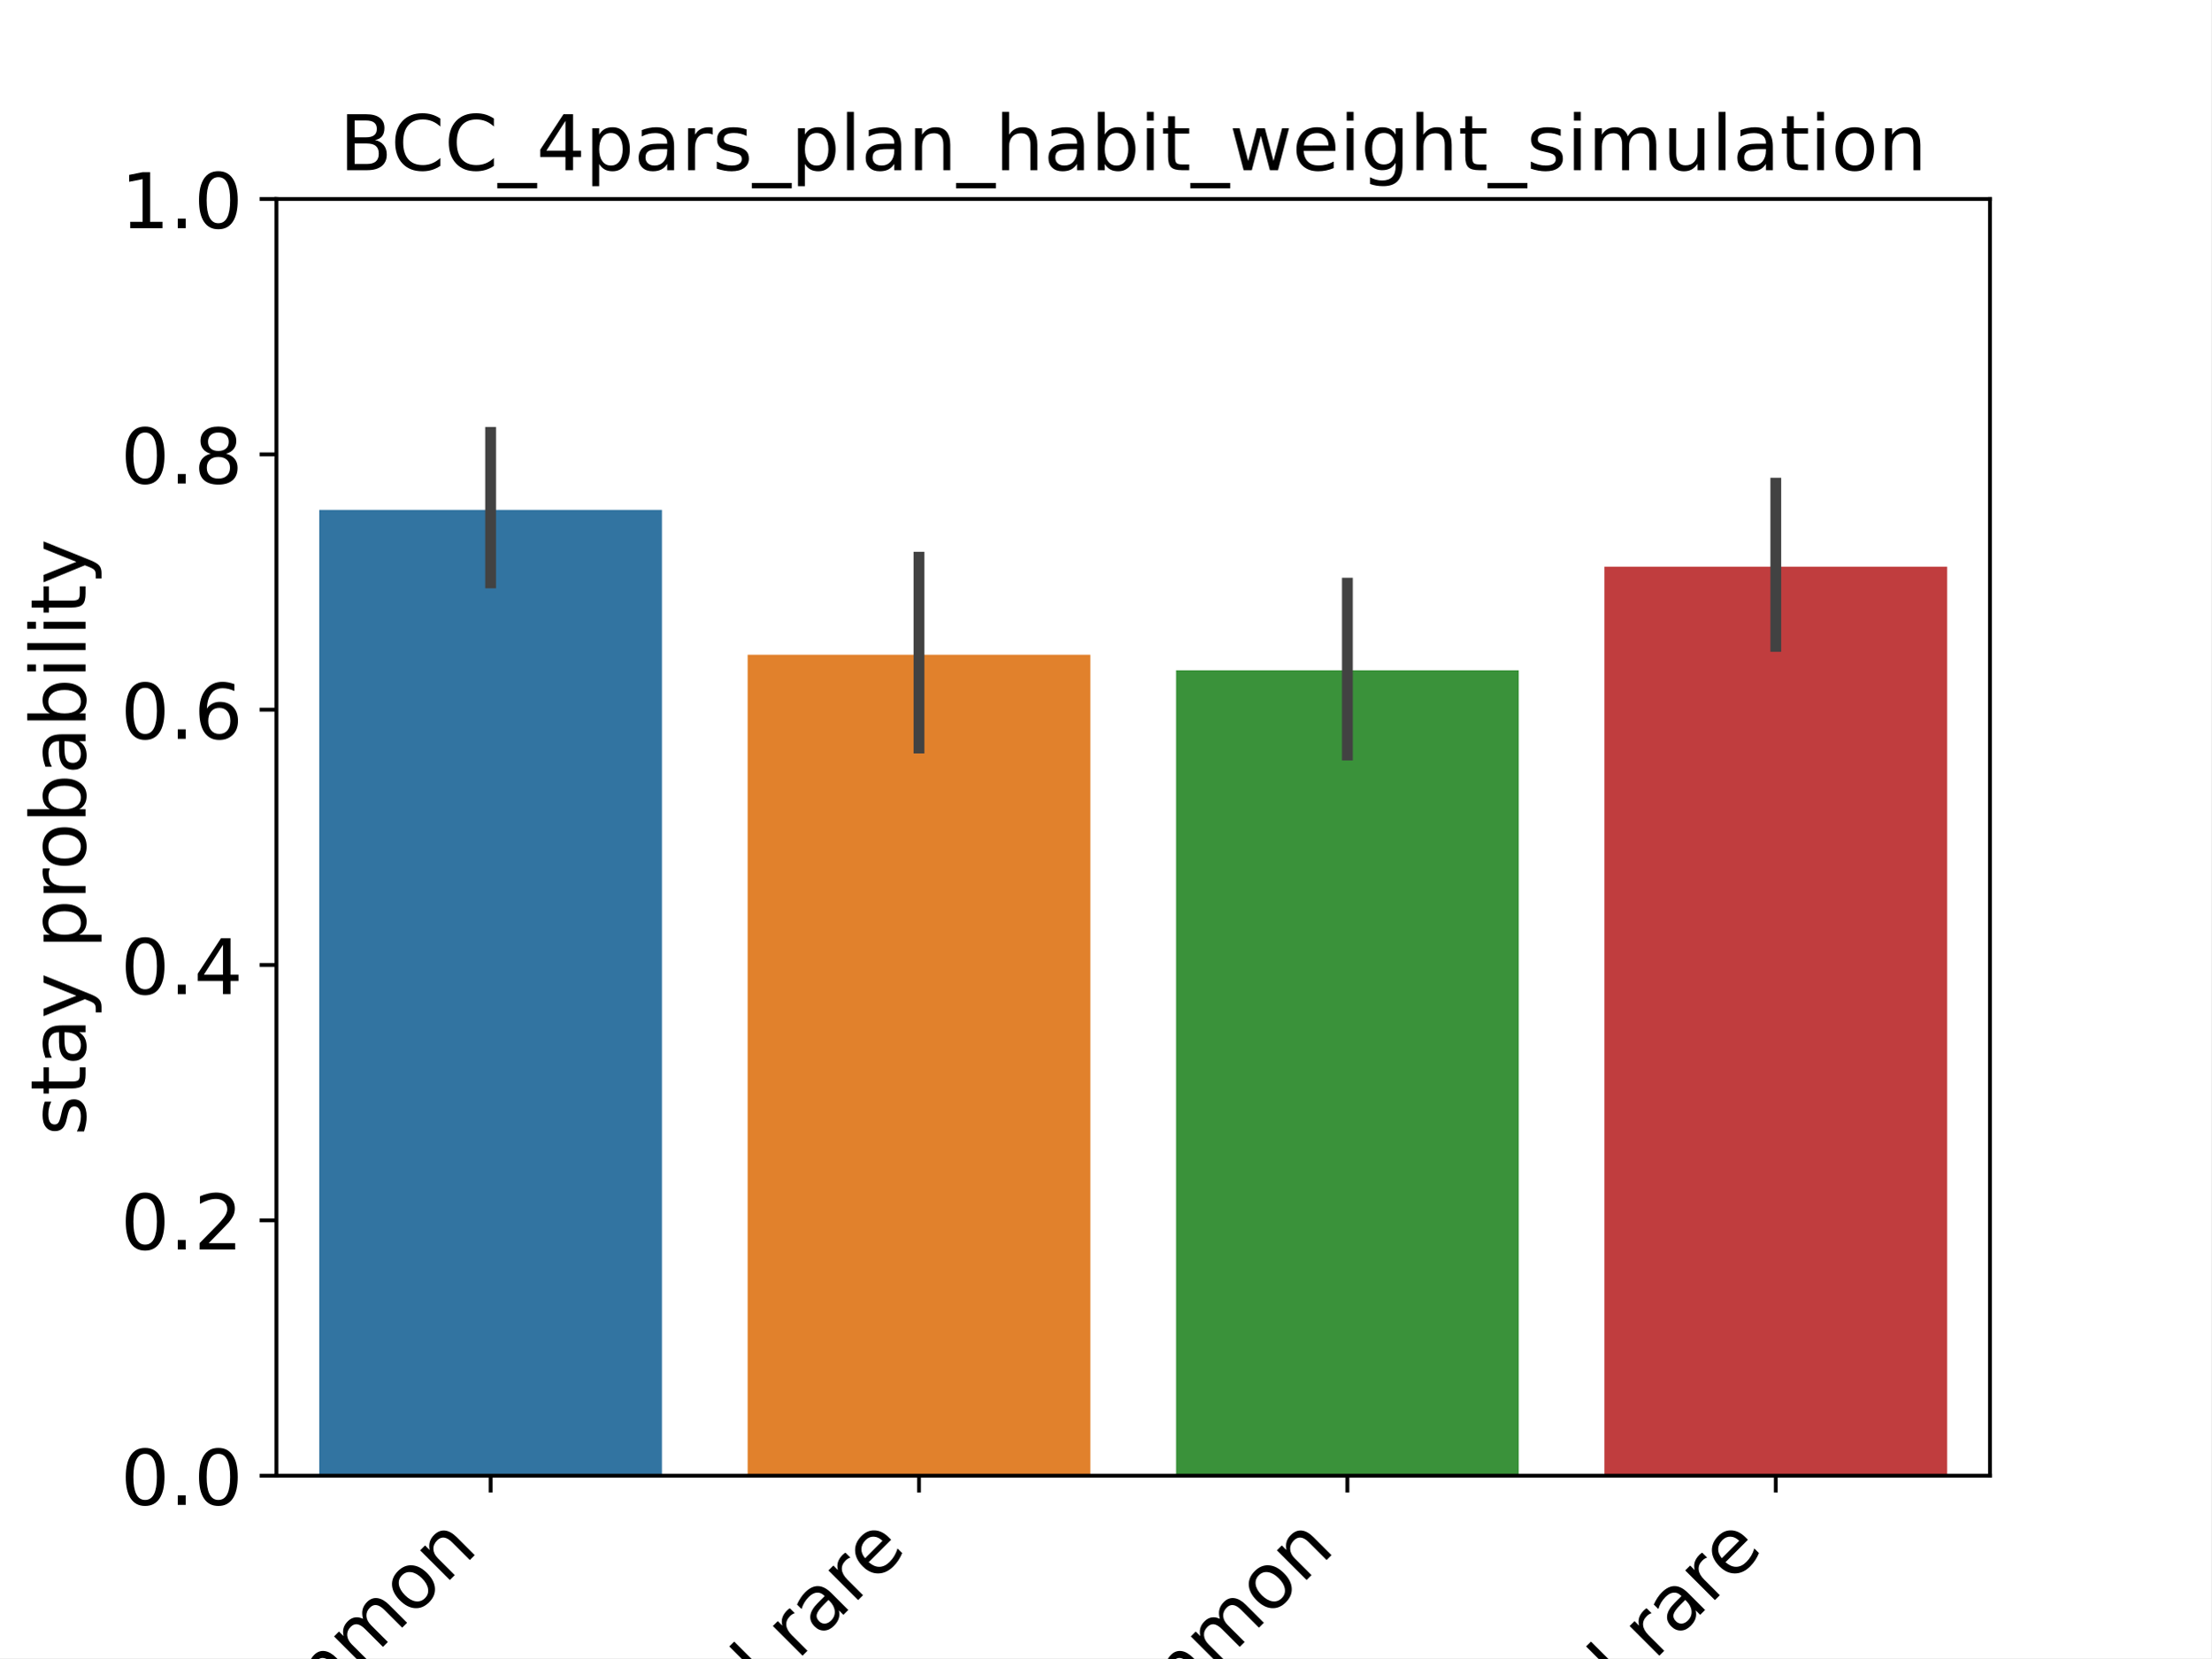
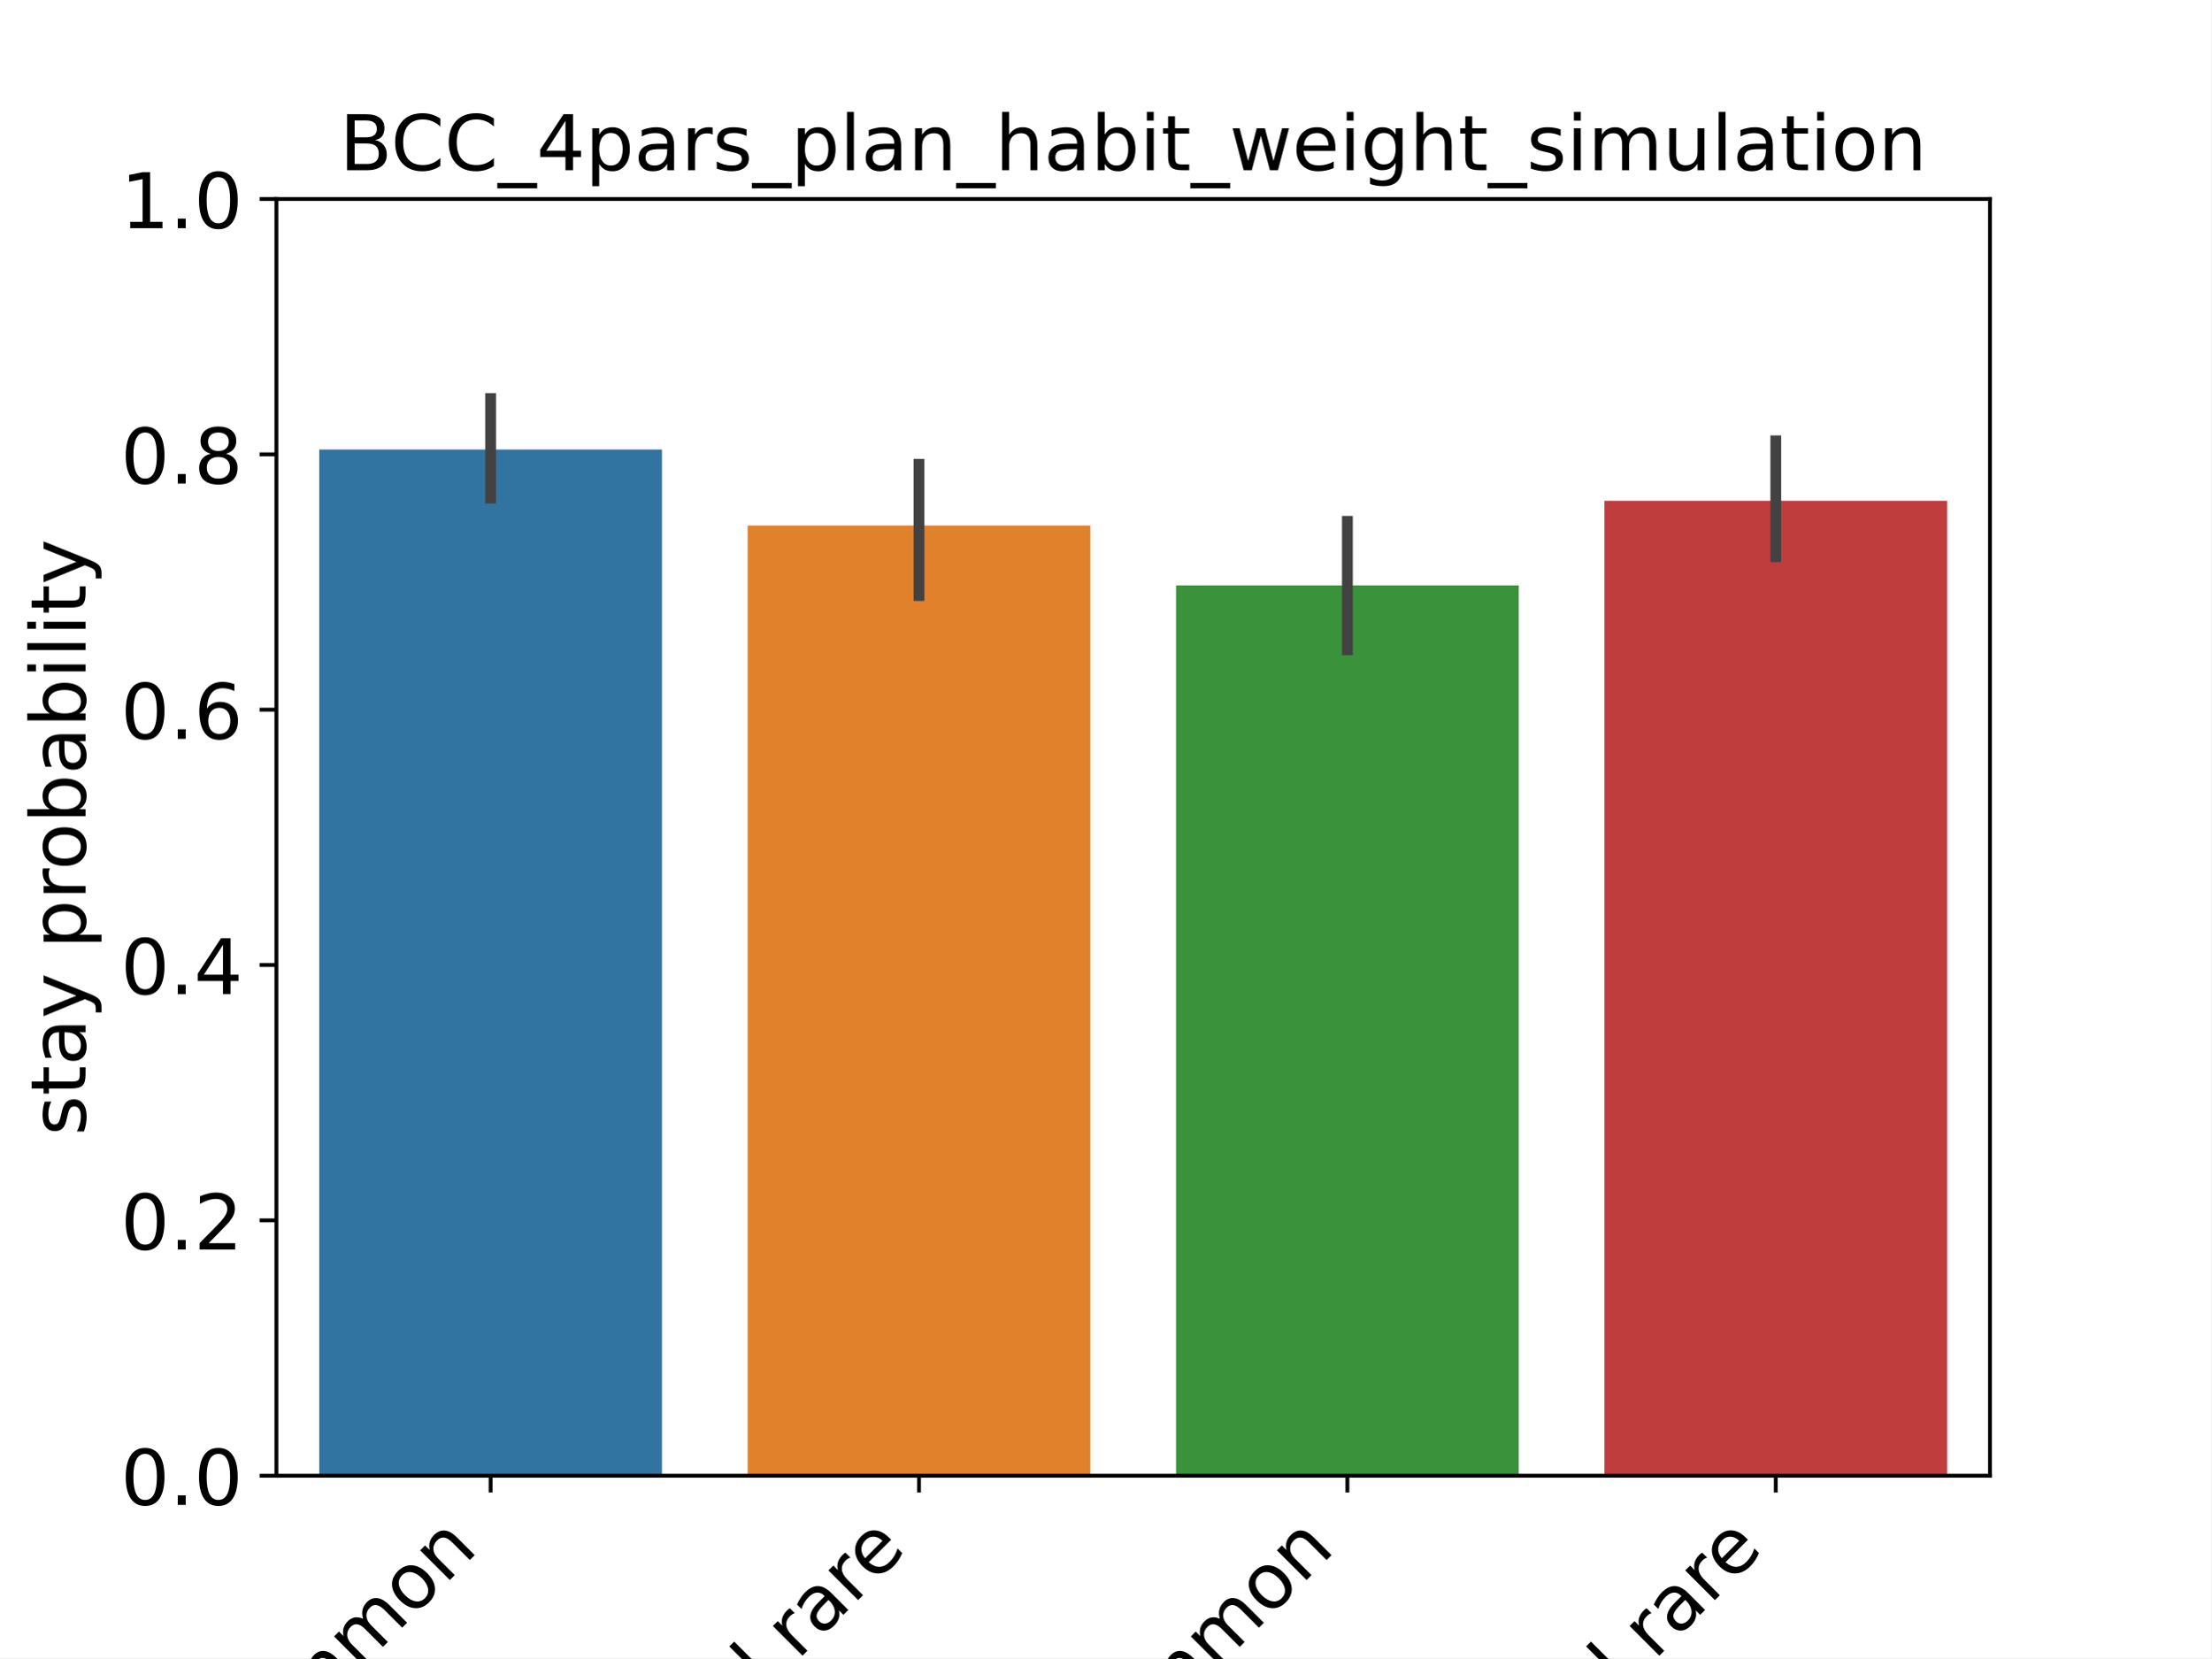
<svg xmlns="http://www.w3.org/2000/svg" xmlns:xlink="http://www.w3.org/1999/xlink" width="460.8pt" height="345.6pt" viewBox="0 0 460.8 345.6" version="1.1">
  <defs>
    <style type="text/css">*{stroke-linejoin: round; stroke-linecap: butt}</style>
  </defs>
  <g id="figure_1">
    <g id="patch_1">
      <path d="M 0 345.6  L 460.8 345.6  L 460.8 0  L 0 0  z " style="fill: #ffffff" />
    </g>
    <g id="axes_1">
      <g id="patch_2">
        <path d="M 57.6 307.584  L 414.72 307.584  L 414.72 41.472  L 57.6 41.472  z " style="fill: #ffffff" />
      </g>
      <g id="patch_3">
-         <path d="M 66.528 307.584  L 137.952 307.584  L 137.952 106.275  L 66.528 106.275  z " clip-path="url(#pe546b40170)" style="fill: #3274a1" />
+         <path d="M 66.528 307.584  L 137.952 307.584  L 137.952 93.692  L 66.528 93.692  z " clip-path="url(#p936b878bb0)" style="fill: #3274a1" />
      </g>
      <g id="patch_4">
-         <path d="M 155.808 307.584  L 227.232 307.584  L 227.232 136.468  L 155.808 136.468  z " clip-path="url(#pe546b40170)" style="fill: #e1812c" />
+         <path d="M 155.808 307.584  L 227.232 307.584  L 227.232 109.532  L 155.808 109.532  z " clip-path="url(#p936b878bb0)" style="fill: #e1812c" />
      </g>
      <g id="patch_5">
-         <path d="M 245.088 307.584  L 316.512 307.584  L 316.512 139.711  L 245.088 139.711  z " clip-path="url(#pe546b40170)" style="fill: #3a923a" />
+         <path d="M 245.088 307.584  L 316.512 307.584  L 316.512 122.02  L 245.088 122.02  z " clip-path="url(#p936b878bb0)" style="fill: #3a923a" />
      </g>
      <g id="patch_6">
-         <path d="M 334.368 307.584  L 405.792 307.584  L 405.792 118.116  L 334.368 118.116  z " clip-path="url(#pe546b40170)" style="fill: #c03d3e" />
+         <path d="M 334.368 307.584  L 405.792 307.584  L 405.792 104.379  L 334.368 104.379  z " clip-path="url(#p936b878bb0)" style="fill: #c03d3e" />
      </g>
      <g id="matplotlib.axis_1">
        <g id="xtick_1">
          <g id="line2d_1">
            <defs>
-               <path id="m77520f60b8" d="M 0 0  L 0 3.5  " style="stroke: #000000; stroke-width: 0.8" />
+               <path id="m1d4674499c" d="M 0 0  L 0 3.5  " style="stroke: #000000; stroke-width: 0.8" />
            </defs>
            <g>
-               <use xlink:href="#m77520f60b8" x="102.24" y="307.584" style="stroke: #000000; stroke-width: 0.8" />
+               <use xlink:href="#m1d4674499c" x="102.24" y="307.584" style="stroke: #000000; stroke-width: 0.8" />
            </g>
          </g>
          <g id="text_1">
            <g transform="translate(-6.307962 429.3757) rotate(-45) scale(0.16 -0.16)">
              <defs>
                <path id="DejaVuSans-72" d="M 2631 2963  Q 2534 3019 2420 3045  Q 2306 3072 2169 3072  Q 1681 3072 1420 2755  Q 1159 2438 1159 1844  L 1159 0  L 581 0  L 581 3500  L 1159 3500  L 1159 2956  Q 1341 3275 1631 3429  Q 1922 3584 2338 3584  Q 2397 3584 2469 3576  Q 2541 3569 2628 3553  L 2631 2963  z " transform="scale(0.015625)" />
                <path id="DejaVuSans-65" d="M 3597 1894  L 3597 1613  L 953 1613  Q 991 1019 1311 708  Q 1631 397 2203 397  Q 2534 397 2845 478  Q 3156 559 3463 722  L 3463 178  Q 3153 47 2828 -22  Q 2503 -91 2169 -91  Q 1331 -91 842 396  Q 353 884 353 1716  Q 353 2575 817 3079  Q 1281 3584 2069 3584  Q 2775 3584 3186 3129  Q 3597 2675 3597 1894  z M 3022 2063  Q 3016 2534 2758 2815  Q 2500 3097 2075 3097  Q 1594 3097 1305 2825  Q 1016 2553 972 2059  L 3022 2063  z " transform="scale(0.015625)" />
                <path id="DejaVuSans-77" d="M 269 3500  L 844 3500  L 1563 769  L 2278 3500  L 2956 3500  L 3675 769  L 4391 3500  L 4966 3500  L 4050 0  L 3372 0  L 2619 2869  L 1863 0  L 1184 0  L 269 3500  z " transform="scale(0.015625)" />
                <path id="DejaVuSans-61" d="M 2194 1759  Q 1497 1759 1228 1600  Q 959 1441 959 1056  Q 959 750 1161 570  Q 1363 391 1709 391  Q 2188 391 2477 730  Q 2766 1069 2766 1631  L 2766 1759  L 2194 1759  z M 3341 1997  L 3341 0  L 2766 0  L 2766 531  Q 2569 213 2275 61  Q 1981 -91 1556 -91  Q 1019 -91 701 211  Q 384 513 384 1019  Q 384 1609 779 1909  Q 1175 2209 1959 2209  L 2766 2209  L 2766 2266  Q 2766 2663 2505 2880  Q 2244 3097 1772 3097  Q 1472 3097 1187 3025  Q 903 2953 641 2809  L 641 3341  Q 956 3463 1253 3523  Q 1550 3584 1831 3584  Q 2591 3584 2966 3190  Q 3341 2797 3341 1997  z " transform="scale(0.015625)" />
                <path id="DejaVuSans-64" d="M 2906 2969  L 2906 4863  L 3481 4863  L 3481 0  L 2906 0  L 2906 525  Q 2725 213 2448 61  Q 2172 -91 1784 -91  Q 1150 -91 751 415  Q 353 922 353 1747  Q 353 2572 751 3078  Q 1150 3584 1784 3584  Q 2172 3584 2448 3432  Q 2725 3281 2906 2969  z M 947 1747  Q 947 1113 1208 752  Q 1469 391 1925 391  Q 2381 391 2643 752  Q 2906 1113 2906 1747  Q 2906 2381 2643 2742  Q 2381 3103 1925 3103  Q 1469 3103 1208 2742  Q 947 2381 947 1747  z " transform="scale(0.015625)" />
                <path id="DejaVuSans-20" transform="scale(0.015625)" />
                <path id="DejaVuSans-63" d="M 3122 3366  L 3122 2828  Q 2878 2963 2633 3030  Q 2388 3097 2138 3097  Q 1578 3097 1268 2742  Q 959 2388 959 1747  Q 959 1106 1268 751  Q 1578 397 2138 397  Q 2388 397 2633 464  Q 2878 531 3122 666  L 3122 134  Q 2881 22 2623 -34  Q 2366 -91 2075 -91  Q 1284 -91 818 406  Q 353 903 353 1747  Q 353 2603 823 3093  Q 1294 3584 2113 3584  Q 2378 3584 2631 3529  Q 2884 3475 3122 3366  z " transform="scale(0.015625)" />
                <path id="DejaVuSans-6f" d="M 1959 3097  Q 1497 3097 1228 2736  Q 959 2375 959 1747  Q 959 1119 1226 758  Q 1494 397 1959 397  Q 2419 397 2687 759  Q 2956 1122 2956 1747  Q 2956 2369 2687 2733  Q 2419 3097 1959 3097  z M 1959 3584  Q 2709 3584 3137 3096  Q 3566 2609 3566 1747  Q 3566 888 3137 398  Q 2709 -91 1959 -91  Q 1206 -91 779 398  Q 353 888 353 1747  Q 353 2609 779 3096  Q 1206 3584 1959 3584  z " transform="scale(0.015625)" />
                <path id="DejaVuSans-6d" d="M 3328 2828  Q 3544 3216 3844 3400  Q 4144 3584 4550 3584  Q 5097 3584 5394 3201  Q 5691 2819 5691 2113  L 5691 0  L 5113 0  L 5113 2094  Q 5113 2597 4934 2840  Q 4756 3084 4391 3084  Q 3944 3084 3684 2787  Q 3425 2491 3425 1978  L 3425 0  L 2847 0  L 2847 2094  Q 2847 2600 2669 2842  Q 2491 3084 2119 3084  Q 1678 3084 1418 2786  Q 1159 2488 1159 1978  L 1159 0  L 581 0  L 581 3500  L 1159 3500  L 1159 2956  Q 1356 3278 1631 3431  Q 1906 3584 2284 3584  Q 2666 3584 2933 3390  Q 3200 3197 3328 2828  z " transform="scale(0.015625)" />
                <path id="DejaVuSans-6e" d="M 3513 2113  L 3513 0  L 2938 0  L 2938 2094  Q 2938 2591 2744 2837  Q 2550 3084 2163 3084  Q 1697 3084 1428 2787  Q 1159 2491 1159 1978  L 1159 0  L 581 0  L 581 3500  L 1159 3500  L 1159 2956  Q 1366 3272 1645 3428  Q 1925 3584 2291 3584  Q 2894 3584 3203 3211  Q 3513 2838 3513 2113  z " transform="scale(0.015625)" />
              </defs>
              <use xlink:href="#DejaVuSans-72" />
              <use xlink:href="#DejaVuSans-65" transform="translate(38.86328 0)" />
              <use xlink:href="#DejaVuSans-77" transform="translate(100.3867 0)" />
              <use xlink:href="#DejaVuSans-61" transform="translate(182.1738 0)" />
              <use xlink:href="#DejaVuSans-72" transform="translate(243.4531 0)" />
              <use xlink:href="#DejaVuSans-64" transform="translate(282.8164 0)" />
              <use xlink:href="#DejaVuSans-65" transform="translate(346.293 0)" />
              <use xlink:href="#DejaVuSans-64" transform="translate(407.8164 0)" />
              <use xlink:href="#DejaVuSans-20" transform="translate(471.293 0)" />
              <use xlink:href="#DejaVuSans-63" transform="translate(503.0801 0)" />
              <use xlink:href="#DejaVuSans-6f" transform="translate(558.0605 0)" />
              <use xlink:href="#DejaVuSans-6d" transform="translate(619.2422 0)" />
              <use xlink:href="#DejaVuSans-6d" transform="translate(716.6543 0)" />
              <use xlink:href="#DejaVuSans-6f" transform="translate(814.0664 0)" />
              <use xlink:href="#DejaVuSans-6e" transform="translate(875.248 0)" />
            </g>
          </g>
        </g>
        <g id="xtick_2">
          <g id="line2d_2">
            <g>
-               <use xlink:href="#m77520f60b8" x="191.52" y="307.584" style="stroke: #000000; stroke-width: 0.8" />
+               <use xlink:href="#m1d4674499c" x="191.52" y="307.584" style="stroke: #000000; stroke-width: 0.8" />
            </g>
          </g>
          <g id="text_2">
            <g transform="translate(109.3065 403.0413) rotate(-45) scale(0.16 -0.16)">
              <use xlink:href="#DejaVuSans-72" />
              <use xlink:href="#DejaVuSans-65" transform="translate(38.86328 0)" />
              <use xlink:href="#DejaVuSans-77" transform="translate(100.3867 0)" />
              <use xlink:href="#DejaVuSans-61" transform="translate(182.1738 0)" />
              <use xlink:href="#DejaVuSans-72" transform="translate(243.4531 0)" />
              <use xlink:href="#DejaVuSans-64" transform="translate(282.8164 0)" />
              <use xlink:href="#DejaVuSans-65" transform="translate(346.293 0)" />
              <use xlink:href="#DejaVuSans-64" transform="translate(407.8164 0)" />
              <use xlink:href="#DejaVuSans-20" transform="translate(471.293 0)" />
              <use xlink:href="#DejaVuSans-72" transform="translate(503.0801 0)" />
              <use xlink:href="#DejaVuSans-61" transform="translate(544.1934 0)" />
              <use xlink:href="#DejaVuSans-72" transform="translate(605.4727 0)" />
              <use xlink:href="#DejaVuSans-65" transform="translate(644.3359 0)" />
            </g>
          </g>
        </g>
        <g id="xtick_3">
          <g id="line2d_3">
            <g>
-               <use xlink:href="#m77520f60b8" x="280.8" y="307.584" style="stroke: #000000; stroke-width: 0.8" />
+               <use xlink:href="#m1d4674499c" x="280.8" y="307.584" style="stroke: #000000; stroke-width: 0.8" />
            </g>
          </g>
          <g id="text_3">
            <g transform="translate(157.9119 443.7158) rotate(-45) scale(0.16 -0.16)">
              <defs>
                <path id="DejaVuSans-75" d="M 544 1381  L 544 3500  L 1119 3500  L 1119 1403  Q 1119 906 1312 657  Q 1506 409 1894 409  Q 2359 409 2629 706  Q 2900 1003 2900 1516  L 2900 3500  L 3475 3500  L 3475 0  L 2900 0  L 2900 538  Q 2691 219 2414 64  Q 2138 -91 1772 -91  Q 1169 -91 856 284  Q 544 659 544 1381  z M 1991 3584  L 1991 3584  z " transform="scale(0.015625)" />
              </defs>
              <use xlink:href="#DejaVuSans-75" />
              <use xlink:href="#DejaVuSans-6e" transform="translate(63.37891 0)" />
              <use xlink:href="#DejaVuSans-72" transform="translate(126.7578 0)" />
              <use xlink:href="#DejaVuSans-65" transform="translate(165.6211 0)" />
              <use xlink:href="#DejaVuSans-77" transform="translate(227.1445 0)" />
              <use xlink:href="#DejaVuSans-61" transform="translate(308.9316 0)" />
              <use xlink:href="#DejaVuSans-72" transform="translate(370.2109 0)" />
              <use xlink:href="#DejaVuSans-64" transform="translate(409.5742 0)" />
              <use xlink:href="#DejaVuSans-65" transform="translate(473.0508 0)" />
              <use xlink:href="#DejaVuSans-64" transform="translate(534.5742 0)" />
              <use xlink:href="#DejaVuSans-20" transform="translate(598.0508 0)" />
              <use xlink:href="#DejaVuSans-63" transform="translate(629.8379 0)" />
              <use xlink:href="#DejaVuSans-6f" transform="translate(684.8184 0)" />
              <use xlink:href="#DejaVuSans-6d" transform="translate(746 0)" />
              <use xlink:href="#DejaVuSans-6d" transform="translate(843.4121 0)" />
              <use xlink:href="#DejaVuSans-6f" transform="translate(940.8242 0)" />
              <use xlink:href="#DejaVuSans-6e" transform="translate(1002.006 0)" />
            </g>
          </g>
        </g>
        <g id="xtick_4">
          <g id="line2d_4">
            <g>
-               <use xlink:href="#m77520f60b8" x="370.08" y="307.584" style="stroke: #000000; stroke-width: 0.8" />
+               <use xlink:href="#m1d4674499c" x="370.08" y="307.584" style="stroke: #000000; stroke-width: 0.8" />
            </g>
          </g>
          <g id="text_4">
            <g transform="translate(273.5263 417.3814) rotate(-45) scale(0.16 -0.16)">
              <use xlink:href="#DejaVuSans-75" />
              <use xlink:href="#DejaVuSans-6e" transform="translate(63.37891 0)" />
              <use xlink:href="#DejaVuSans-72" transform="translate(126.7578 0)" />
              <use xlink:href="#DejaVuSans-65" transform="translate(165.6211 0)" />
              <use xlink:href="#DejaVuSans-77" transform="translate(227.1445 0)" />
              <use xlink:href="#DejaVuSans-61" transform="translate(308.9316 0)" />
              <use xlink:href="#DejaVuSans-72" transform="translate(370.2109 0)" />
              <use xlink:href="#DejaVuSans-64" transform="translate(409.5742 0)" />
              <use xlink:href="#DejaVuSans-65" transform="translate(473.0508 0)" />
              <use xlink:href="#DejaVuSans-64" transform="translate(534.5742 0)" />
              <use xlink:href="#DejaVuSans-20" transform="translate(598.0508 0)" />
              <use xlink:href="#DejaVuSans-72" transform="translate(629.8379 0)" />
              <use xlink:href="#DejaVuSans-61" transform="translate(670.9512 0)" />
              <use xlink:href="#DejaVuSans-72" transform="translate(732.2305 0)" />
              <use xlink:href="#DejaVuSans-65" transform="translate(771.0938 0)" />
            </g>
          </g>
        </g>
      </g>
      <g id="matplotlib.axis_2">
        <g id="ytick_1">
          <g id="line2d_5">
            <defs>
-               <path id="m53c86aeb7b" d="M 0 0  L -3.5 0  " style="stroke: #000000; stroke-width: 0.8" />
+               <path id="m51da1459b2" d="M 0 0  L -3.5 0  " style="stroke: #000000; stroke-width: 0.8" />
            </defs>
            <g>
-               <use xlink:href="#m53c86aeb7b" x="57.6" y="307.584" style="stroke: #000000; stroke-width: 0.8" />
+               <use xlink:href="#m51da1459b2" x="57.6" y="307.584" style="stroke: #000000; stroke-width: 0.8" />
            </g>
          </g>
          <g id="text_5">
            <g transform="translate(25.155 313.6628) scale(0.16 -0.16)">
              <defs>
                <path id="DejaVuSans-30" d="M 2034 4250  Q 1547 4250 1301 3770  Q 1056 3291 1056 2328  Q 1056 1369 1301 889  Q 1547 409 2034 409  Q 2525 409 2770 889  Q 3016 1369 3016 2328  Q 3016 3291 2770 3770  Q 2525 4250 2034 4250  z M 2034 4750  Q 2819 4750 3233 4129  Q 3647 3509 3647 2328  Q 3647 1150 3233 529  Q 2819 -91 2034 -91  Q 1250 -91 836 529  Q 422 1150 422 2328  Q 422 3509 836 4129  Q 1250 4750 2034 4750  z " transform="scale(0.015625)" />
                <path id="DejaVuSans-2e" d="M 684 794  L 1344 794  L 1344 0  L 684 0  L 684 794  z " transform="scale(0.015625)" />
              </defs>
              <use xlink:href="#DejaVuSans-30" />
              <use xlink:href="#DejaVuSans-2e" transform="translate(63.62305 0)" />
              <use xlink:href="#DejaVuSans-30" transform="translate(95.41016 0)" />
            </g>
          </g>
        </g>
        <g id="ytick_2">
          <g id="line2d_6">
            <g>
-               <use xlink:href="#m53c86aeb7b" x="57.6" y="254.362" style="stroke: #000000; stroke-width: 0.8" />
+               <use xlink:href="#m51da1459b2" x="57.6" y="254.362" style="stroke: #000000; stroke-width: 0.8" />
            </g>
          </g>
          <g id="text_6">
            <g transform="translate(25.155 260.4403) scale(0.16 -0.16)">
              <defs>
                <path id="DejaVuSans-32" d="M 1228 531  L 3431 531  L 3431 0  L 469 0  L 469 531  Q 828 903 1448 1529  Q 2069 2156 2228 2338  Q 2531 2678 2651 2914  Q 2772 3150 2772 3378  Q 2772 3750 2511 3984  Q 2250 4219 1831 4219  Q 1534 4219 1204 4116  Q 875 4013 500 3803  L 500 4441  Q 881 4594 1212 4672  Q 1544 4750 1819 4750  Q 2544 4750 2975 4387  Q 3406 4025 3406 3419  Q 3406 3131 3298 2873  Q 3191 2616 2906 2266  Q 2828 2175 2409 1742  Q 1991 1309 1228 531  z " transform="scale(0.015625)" />
              </defs>
              <use xlink:href="#DejaVuSans-30" />
              <use xlink:href="#DejaVuSans-2e" transform="translate(63.62305 0)" />
              <use xlink:href="#DejaVuSans-32" transform="translate(95.41016 0)" />
            </g>
          </g>
        </g>
        <g id="ytick_3">
          <g id="line2d_7">
            <g>
-               <use xlink:href="#m53c86aeb7b" x="57.6" y="201.139" style="stroke: #000000; stroke-width: 0.8" />
+               <use xlink:href="#m51da1459b2" x="57.6" y="201.139" style="stroke: #000000; stroke-width: 0.8" />
            </g>
          </g>
          <g id="text_7">
            <g transform="translate(25.155 207.2179) scale(0.16 -0.16)">
              <defs>
                <path id="DejaVuSans-34" d="M 2419 4116  L 825 1625  L 2419 1625  L 2419 4116  z M 2253 4666  L 3047 4666  L 3047 1625  L 3713 1625  L 3713 1100  L 3047 1100  L 3047 0  L 2419 0  L 2419 1100  L 313 1100  L 313 1709  L 2253 4666  z " transform="scale(0.015625)" />
              </defs>
              <use xlink:href="#DejaVuSans-30" />
              <use xlink:href="#DejaVuSans-2e" transform="translate(63.62305 0)" />
              <use xlink:href="#DejaVuSans-34" transform="translate(95.41016 0)" />
            </g>
          </g>
        </g>
        <g id="ytick_4">
          <g id="line2d_8">
            <g>
-               <use xlink:href="#m53c86aeb7b" x="57.6" y="147.917" style="stroke: #000000; stroke-width: 0.8" />
+               <use xlink:href="#m51da1459b2" x="57.6" y="147.917" style="stroke: #000000; stroke-width: 0.8" />
            </g>
          </g>
          <g id="text_8">
            <g transform="translate(25.155 153.9955) scale(0.16 -0.16)">
              <defs>
                <path id="DejaVuSans-36" d="M 2113 2584  Q 1688 2584 1439 2293  Q 1191 2003 1191 1497  Q 1191 994 1439 701  Q 1688 409 2113 409  Q 2538 409 2786 701  Q 3034 994 3034 1497  Q 3034 2003 2786 2293  Q 2538 2584 2113 2584  z M 3366 4563  L 3366 3988  Q 3128 4100 2886 4159  Q 2644 4219 2406 4219  Q 1781 4219 1451 3797  Q 1122 3375 1075 2522  Q 1259 2794 1537 2939  Q 1816 3084 2150 3084  Q 2853 3084 3261 2657  Q 3669 2231 3669 1497  Q 3669 778 3244 343  Q 2819 -91 2113 -91  Q 1303 -91 875 529  Q 447 1150 447 2328  Q 447 3434 972 4092  Q 1497 4750 2381 4750  Q 2619 4750 2861 4703  Q 3103 4656 3366 4563  z " transform="scale(0.015625)" />
              </defs>
              <use xlink:href="#DejaVuSans-30" />
              <use xlink:href="#DejaVuSans-2e" transform="translate(63.62305 0)" />
              <use xlink:href="#DejaVuSans-36" transform="translate(95.41016 0)" />
            </g>
          </g>
        </g>
        <g id="ytick_5">
          <g id="line2d_9">
            <g>
-               <use xlink:href="#m53c86aeb7b" x="57.6" y="94.694" style="stroke: #000000; stroke-width: 0.8" />
+               <use xlink:href="#m51da1459b2" x="57.6" y="94.694" style="stroke: #000000; stroke-width: 0.8" />
            </g>
          </g>
          <g id="text_9">
            <g transform="translate(25.155 100.7731) scale(0.16 -0.16)">
              <defs>
                <path id="DejaVuSans-38" d="M 2034 2216  Q 1584 2216 1326 1975  Q 1069 1734 1069 1313  Q 1069 891 1326 650  Q 1584 409 2034 409  Q 2484 409 2743 651  Q 3003 894 3003 1313  Q 3003 1734 2745 1975  Q 2488 2216 2034 2216  z M 1403 2484  Q 997 2584 770 2862  Q 544 3141 544 3541  Q 544 4100 942 4425  Q 1341 4750 2034 4750  Q 2731 4750 3128 4425  Q 3525 4100 3525 3541  Q 3525 3141 3298 2862  Q 3072 2584 2669 2484  Q 3125 2378 3379 2068  Q 3634 1759 3634 1313  Q 3634 634 3220 271  Q 2806 -91 2034 -91  Q 1263 -91 848 271  Q 434 634 434 1313  Q 434 1759 690 2068  Q 947 2378 1403 2484  z M 1172 3481  Q 1172 3119 1398 2916  Q 1625 2713 2034 2713  Q 2441 2713 2670 2916  Q 2900 3119 2900 3481  Q 2900 3844 2670 4047  Q 2441 4250 2034 4250  Q 1625 4250 1398 4047  Q 1172 3844 1172 3481  z " transform="scale(0.015625)" />
              </defs>
              <use xlink:href="#DejaVuSans-30" />
              <use xlink:href="#DejaVuSans-2e" transform="translate(63.62305 0)" />
              <use xlink:href="#DejaVuSans-38" transform="translate(95.41016 0)" />
            </g>
          </g>
        </g>
        <g id="ytick_6">
          <g id="line2d_10">
            <g>
-               <use xlink:href="#m53c86aeb7b" x="57.6" y="41.472" style="stroke: #000000; stroke-width: 0.8" />
+               <use xlink:href="#m51da1459b2" x="57.6" y="41.472" style="stroke: #000000; stroke-width: 0.8" />
            </g>
          </g>
          <g id="text_10">
            <g transform="translate(25.155 47.55075) scale(0.16 -0.16)">
              <defs>
                <path id="DejaVuSans-31" d="M 794 531  L 1825 531  L 1825 4091  L 703 3866  L 703 4441  L 1819 4666  L 2450 4666  L 2450 531  L 3481 531  L 3481 0  L 794 0  L 794 531  z " transform="scale(0.015625)" />
              </defs>
              <use xlink:href="#DejaVuSans-31" />
              <use xlink:href="#DejaVuSans-2e" transform="translate(63.62305 0)" />
              <use xlink:href="#DejaVuSans-30" transform="translate(95.41016 0)" />
            </g>
          </g>
        </g>
        <g id="text_11">
          <g transform="translate(17.8275 236.693) rotate(-90) scale(0.16 -0.16)">
            <defs>
              <path id="DejaVuSans-73" d="M 2834 3397  L 2834 2853  Q 2591 2978 2328 3040  Q 2066 3103 1784 3103  Q 1356 3103 1142 2972  Q 928 2841 928 2578  Q 928 2378 1081 2264  Q 1234 2150 1697 2047  L 1894 2003  Q 2506 1872 2764 1633  Q 3022 1394 3022 966  Q 3022 478 2636 193  Q 2250 -91 1575 -91  Q 1294 -91 989 -36  Q 684 19 347 128  L 347 722  Q 666 556 975 473  Q 1284 391 1588 391  Q 1994 391 2212 530  Q 2431 669 2431 922  Q 2431 1156 2273 1281  Q 2116 1406 1581 1522  L 1381 1569  Q 847 1681 609 1914  Q 372 2147 372 2553  Q 372 3047 722 3315  Q 1072 3584 1716 3584  Q 2034 3584 2315 3537  Q 2597 3491 2834 3397  z " transform="scale(0.015625)" />
              <path id="DejaVuSans-74" d="M 1172 4494  L 1172 3500  L 2356 3500  L 2356 3053  L 1172 3053  L 1172 1153  Q 1172 725 1289 603  Q 1406 481 1766 481  L 2356 481  L 2356 0  L 1766 0  Q 1100 0 847 248  Q 594 497 594 1153  L 594 3053  L 172 3053  L 172 3500  L 594 3500  L 594 4494  L 1172 4494  z " transform="scale(0.015625)" />
              <path id="DejaVuSans-79" d="M 2059 -325  Q 1816 -950 1584 -1140  Q 1353 -1331 966 -1331  L 506 -1331  L 506 -850  L 844 -850  Q 1081 -850 1212 -737  Q 1344 -625 1503 -206  L 1606 56  L 191 3500  L 800 3500  L 1894 763  L 2988 3500  L 3597 3500  L 2059 -325  z " transform="scale(0.015625)" />
              <path id="DejaVuSans-70" d="M 1159 525  L 1159 -1331  L 581 -1331  L 581 3500  L 1159 3500  L 1159 2969  Q 1341 3281 1617 3432  Q 1894 3584 2278 3584  Q 2916 3584 3314 3078  Q 3713 2572 3713 1747  Q 3713 922 3314 415  Q 2916 -91 2278 -91  Q 1894 -91 1617 61  Q 1341 213 1159 525  z M 3116 1747  Q 3116 2381 2855 2742  Q 2594 3103 2138 3103  Q 1681 3103 1420 2742  Q 1159 2381 1159 1747  Q 1159 1113 1420 752  Q 1681 391 2138 391  Q 2594 391 2855 752  Q 3116 1113 3116 1747  z " transform="scale(0.015625)" />
              <path id="DejaVuSans-62" d="M 3116 1747  Q 3116 2381 2855 2742  Q 2594 3103 2138 3103  Q 1681 3103 1420 2742  Q 1159 2381 1159 1747  Q 1159 1113 1420 752  Q 1681 391 2138 391  Q 2594 391 2855 752  Q 3116 1113 3116 1747  z M 1159 2969  Q 1341 3281 1617 3432  Q 1894 3584 2278 3584  Q 2916 3584 3314 3078  Q 3713 2572 3713 1747  Q 3713 922 3314 415  Q 2916 -91 2278 -91  Q 1894 -91 1617 61  Q 1341 213 1159 525  L 1159 0  L 581 0  L 581 4863  L 1159 4863  L 1159 2969  z " transform="scale(0.015625)" />
              <path id="DejaVuSans-69" d="M 603 3500  L 1178 3500  L 1178 0  L 603 0  L 603 3500  z M 603 4863  L 1178 4863  L 1178 4134  L 603 4134  L 603 4863  z " transform="scale(0.015625)" />
              <path id="DejaVuSans-6c" d="M 603 4863  L 1178 4863  L 1178 0  L 603 0  L 603 4863  z " transform="scale(0.015625)" />
            </defs>
            <use xlink:href="#DejaVuSans-73" />
            <use xlink:href="#DejaVuSans-74" transform="translate(52.09961 0)" />
            <use xlink:href="#DejaVuSans-61" transform="translate(91.30859 0)" />
            <use xlink:href="#DejaVuSans-79" transform="translate(152.5879 0)" />
            <use xlink:href="#DejaVuSans-20" transform="translate(211.7676 0)" />
            <use xlink:href="#DejaVuSans-70" transform="translate(243.5547 0)" />
            <use xlink:href="#DejaVuSans-72" transform="translate(307.0312 0)" />
            <use xlink:href="#DejaVuSans-6f" transform="translate(345.8945 0)" />
            <use xlink:href="#DejaVuSans-62" transform="translate(407.0762 0)" />
            <use xlink:href="#DejaVuSans-61" transform="translate(470.5527 0)" />
            <use xlink:href="#DejaVuSans-62" transform="translate(531.832 0)" />
            <use xlink:href="#DejaVuSans-69" transform="translate(595.3086 0)" />
            <use xlink:href="#DejaVuSans-6c" transform="translate(623.0918 0)" />
            <use xlink:href="#DejaVuSans-69" transform="translate(650.875 0)" />
            <use xlink:href="#DejaVuSans-74" transform="translate(678.6582 0)" />
            <use xlink:href="#DejaVuSans-79" transform="translate(717.8672 0)" />
          </g>
        </g>
      </g>
      <g id="line2d_11">
-         <path d="M 102.24 121.496  L 102.24 90.113  " clip-path="url(#pe546b40170)" style="fill: none; stroke: #424242; stroke-width: 2.25; stroke-linecap: square" />
+         <path d="M 102.24 103.808  L 102.24 83.066  " clip-path="url(#p936b878bb0)" style="fill: none; stroke: #424242; stroke-width: 2.25; stroke-linecap: square" />
      </g>
      <g id="line2d_12">
-         <path d="M 191.52 155.919  L 191.52 116.144  " clip-path="url(#pe546b40170)" style="fill: none; stroke: #424242; stroke-width: 2.25; stroke-linecap: square" />
+         <path d="M 191.52 124.13  L 191.52 96.771  " clip-path="url(#p936b878bb0)" style="fill: none; stroke: #424242; stroke-width: 2.25; stroke-linecap: square" />
      </g>
      <g id="line2d_13">
-         <path d="M 280.8 157.377  L 280.8 121.542  " clip-path="url(#pe546b40170)" style="fill: none; stroke: #424242; stroke-width: 2.25; stroke-linecap: square" />
+         <path d="M 280.8 135.433  L 280.8 108.653  " clip-path="url(#p936b878bb0)" style="fill: none; stroke: #424242; stroke-width: 2.25; stroke-linecap: square" />
      </g>
      <g id="line2d_14">
-         <path d="M 370.08 134.726  L 370.08 100.709  " clip-path="url(#pe546b40170)" style="fill: none; stroke: #424242; stroke-width: 2.25; stroke-linecap: square" />
+         <path d="M 370.08 116.04  L 370.08 91.887  " clip-path="url(#p936b878bb0)" style="fill: none; stroke: #424242; stroke-width: 2.25; stroke-linecap: square" />
      </g>
      <g id="patch_7">
        <path d="M 57.6 307.584  L 57.6 41.472  " style="fill: none; stroke: #000000; stroke-width: 0.8; stroke-linejoin: miter; stroke-linecap: square" />
      </g>
      <g id="patch_8">
        <path d="M 414.72 307.584  L 414.72 41.472  " style="fill: none; stroke: #000000; stroke-width: 0.8; stroke-linejoin: miter; stroke-linecap: square" />
      </g>
      <g id="patch_9">
        <path d="M 57.6 307.584  L 414.72 307.584  " style="fill: none; stroke: #000000; stroke-width: 0.8; stroke-linejoin: miter; stroke-linecap: square" />
      </g>
      <g id="patch_10">
        <path d="M 57.6 41.472  L 414.72 41.472  " style="fill: none; stroke: #000000; stroke-width: 0.8; stroke-linejoin: miter; stroke-linecap: square" />
      </g>
      <g id="text_12">
        <g transform="translate(70.75375 35.472) scale(0.16 -0.16)">
          <defs>
            <path id="DejaVuSans-42" d="M 1259 2228  L 1259 519  L 2272 519  Q 2781 519 3026 730  Q 3272 941 3272 1375  Q 3272 1813 3026 2020  Q 2781 2228 2272 2228  L 1259 2228  z M 1259 4147  L 1259 2741  L 2194 2741  Q 2656 2741 2882 2914  Q 3109 3088 3109 3444  Q 3109 3797 2882 3972  Q 2656 4147 2194 4147  L 1259 4147  z M 628 4666  L 2241 4666  Q 2963 4666 3353 4366  Q 3744 4066 3744 3513  Q 3744 3084 3544 2831  Q 3344 2578 2956 2516  Q 3422 2416 3680 2098  Q 3938 1781 3938 1306  Q 3938 681 3513 340  Q 3088 0 2303 0  L 628 0  L 628 4666  z " transform="scale(0.015625)" />
            <path id="DejaVuSans-43" d="M 4122 4306  L 4122 3641  Q 3803 3938 3442 4084  Q 3081 4231 2675 4231  Q 1875 4231 1450 3742  Q 1025 3253 1025 2328  Q 1025 1406 1450 917  Q 1875 428 2675 428  Q 3081 428 3442 575  Q 3803 722 4122 1019  L 4122 359  Q 3791 134 3420 21  Q 3050 -91 2638 -91  Q 1578 -91 968 557  Q 359 1206 359 2328  Q 359 3453 968 4101  Q 1578 4750 2638 4750  Q 3056 4750 3426 4639  Q 3797 4528 4122 4306  z " transform="scale(0.015625)" />
            <path id="DejaVuSans-5f" d="M 3263 -1063  L 3263 -1509  L -63 -1509  L -63 -1063  L 3263 -1063  z " transform="scale(0.015625)" />
            <path id="DejaVuSans-68" d="M 3513 2113  L 3513 0  L 2938 0  L 2938 2094  Q 2938 2591 2744 2837  Q 2550 3084 2163 3084  Q 1697 3084 1428 2787  Q 1159 2491 1159 1978  L 1159 0  L 581 0  L 581 4863  L 1159 4863  L 1159 2956  Q 1366 3272 1645 3428  Q 1925 3584 2291 3584  Q 2894 3584 3203 3211  Q 3513 2838 3513 2113  z " transform="scale(0.015625)" />
            <path id="DejaVuSans-67" d="M 2906 1791  Q 2906 2416 2648 2759  Q 2391 3103 1925 3103  Q 1463 3103 1205 2759  Q 947 2416 947 1791  Q 947 1169 1205 825  Q 1463 481 1925 481  Q 2391 481 2648 825  Q 2906 1169 2906 1791  z M 3481 434  Q 3481 -459 3084 -895  Q 2688 -1331 1869 -1331  Q 1566 -1331 1297 -1286  Q 1028 -1241 775 -1147  L 775 -588  Q 1028 -725 1275 -790  Q 1522 -856 1778 -856  Q 2344 -856 2625 -561  Q 2906 -266 2906 331  L 2906 616  Q 2728 306 2450 153  Q 2172 0 1784 0  Q 1141 0 747 490  Q 353 981 353 1791  Q 353 2603 747 3093  Q 1141 3584 1784 3584  Q 2172 3584 2450 3431  Q 2728 3278 2906 2969  L 2906 3500  L 3481 3500  L 3481 434  z " transform="scale(0.015625)" />
          </defs>
          <use xlink:href="#DejaVuSans-42" />
          <use xlink:href="#DejaVuSans-43" transform="translate(66.85352 0)" />
          <use xlink:href="#DejaVuSans-43" transform="translate(136.6777 0)" />
          <use xlink:href="#DejaVuSans-5f" transform="translate(206.502 0)" />
          <use xlink:href="#DejaVuSans-34" transform="translate(256.502 0)" />
          <use xlink:href="#DejaVuSans-70" transform="translate(320.125 0)" />
          <use xlink:href="#DejaVuSans-61" transform="translate(383.6016 0)" />
          <use xlink:href="#DejaVuSans-72" transform="translate(444.8809 0)" />
          <use xlink:href="#DejaVuSans-73" transform="translate(485.9941 0)" />
          <use xlink:href="#DejaVuSans-5f" transform="translate(538.0938 0)" />
          <use xlink:href="#DejaVuSans-70" transform="translate(588.0938 0)" />
          <use xlink:href="#DejaVuSans-6c" transform="translate(651.5703 0)" />
          <use xlink:href="#DejaVuSans-61" transform="translate(679.3535 0)" />
          <use xlink:href="#DejaVuSans-6e" transform="translate(740.6328 0)" />
          <use xlink:href="#DejaVuSans-5f" transform="translate(804.0117 0)" />
          <use xlink:href="#DejaVuSans-68" transform="translate(854.0117 0)" />
          <use xlink:href="#DejaVuSans-61" transform="translate(917.3906 0)" />
          <use xlink:href="#DejaVuSans-62" transform="translate(978.6699 0)" />
          <use xlink:href="#DejaVuSans-69" transform="translate(1042.146 0)" />
          <use xlink:href="#DejaVuSans-74" transform="translate(1069.93 0)" />
          <use xlink:href="#DejaVuSans-5f" transform="translate(1109.139 0)" />
          <use xlink:href="#DejaVuSans-77" transform="translate(1159.139 0)" />
          <use xlink:href="#DejaVuSans-65" transform="translate(1240.926 0)" />
          <use xlink:href="#DejaVuSans-69" transform="translate(1302.449 0)" />
          <use xlink:href="#DejaVuSans-67" transform="translate(1330.232 0)" />
          <use xlink:href="#DejaVuSans-68" transform="translate(1393.709 0)" />
          <use xlink:href="#DejaVuSans-74" transform="translate(1457.088 0)" />
          <use xlink:href="#DejaVuSans-5f" transform="translate(1496.297 0)" />
          <use xlink:href="#DejaVuSans-73" transform="translate(1546.297 0)" />
          <use xlink:href="#DejaVuSans-69" transform="translate(1598.396 0)" />
          <use xlink:href="#DejaVuSans-6d" transform="translate(1626.18 0)" />
          <use xlink:href="#DejaVuSans-75" transform="translate(1723.592 0)" />
          <use xlink:href="#DejaVuSans-6c" transform="translate(1786.971 0)" />
          <use xlink:href="#DejaVuSans-61" transform="translate(1814.754 0)" />
          <use xlink:href="#DejaVuSans-74" transform="translate(1876.033 0)" />
          <use xlink:href="#DejaVuSans-69" transform="translate(1915.242 0)" />
          <use xlink:href="#DejaVuSans-6f" transform="translate(1943.025 0)" />
          <use xlink:href="#DejaVuSans-6e" transform="translate(2004.207 0)" />
        </g>
      </g>
    </g>
  </g>
  <defs>
-     <clipPath id="pe546b40170">
+     <clipPath id="p936b878bb0">
      <rect x="57.6" y="41.472" width="357.12" height="266.112" />
    </clipPath>
  </defs>
</svg>
